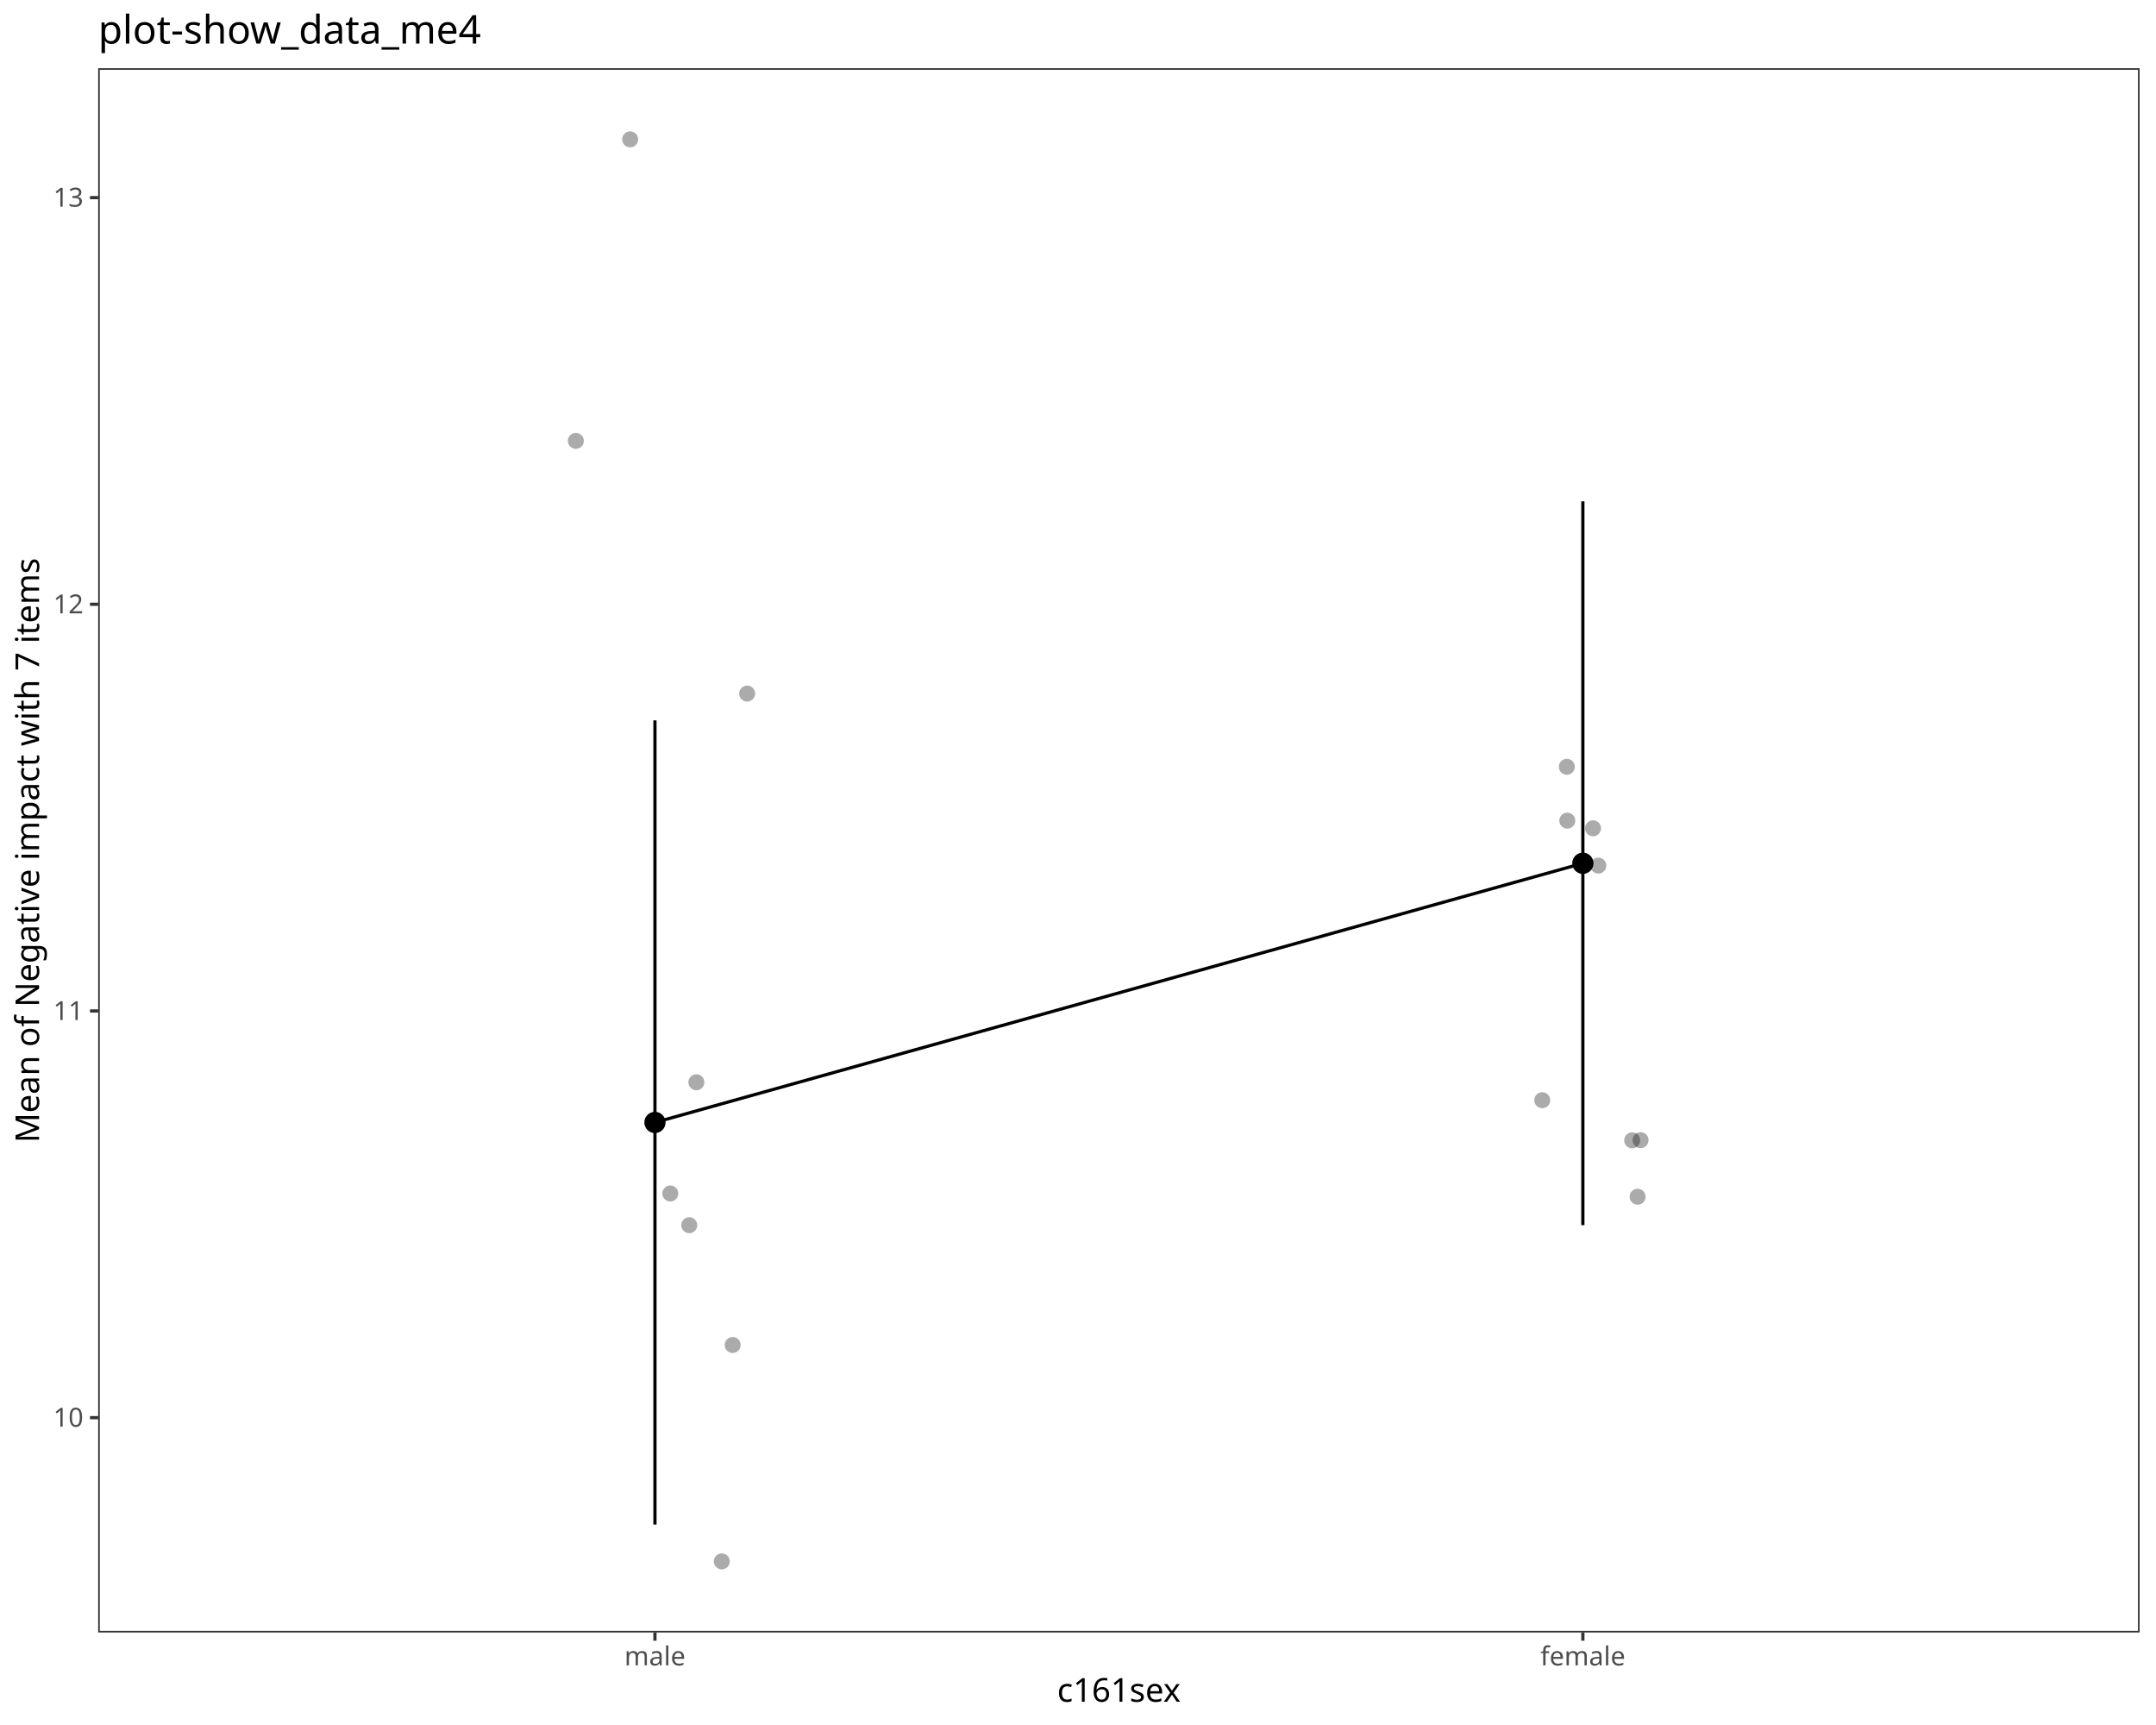
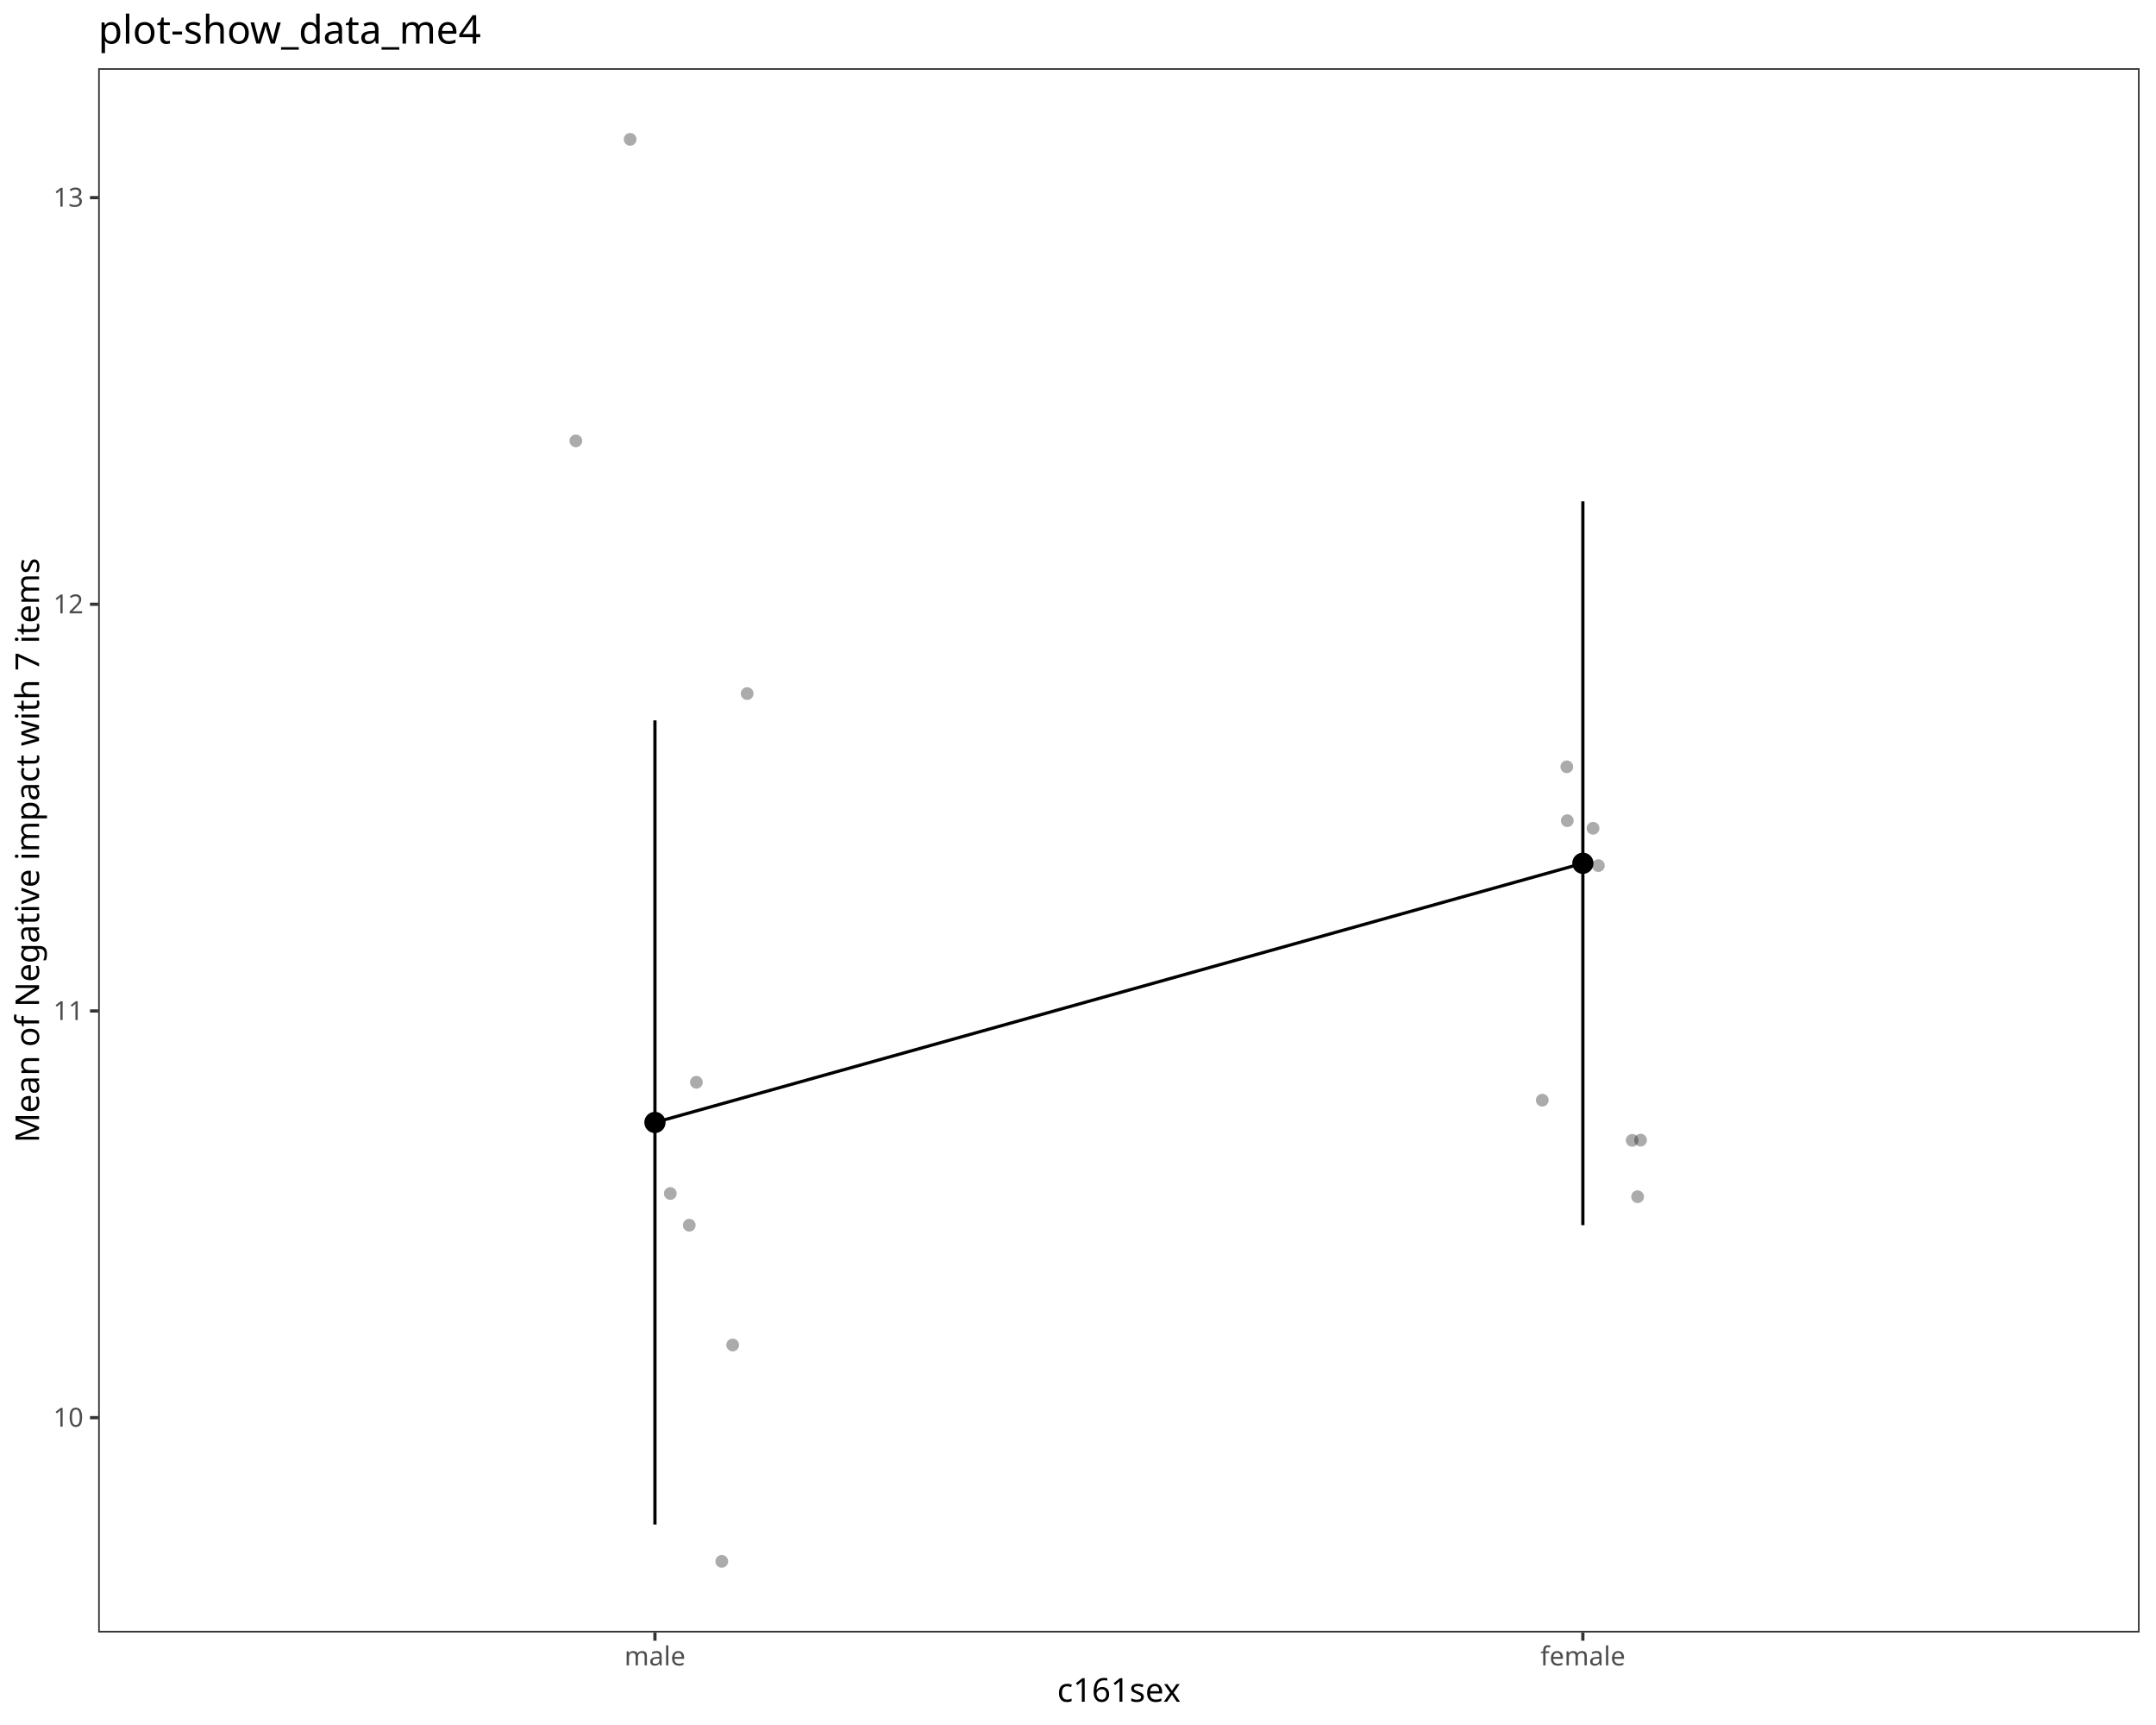
<svg xmlns="http://www.w3.org/2000/svg" class="svglite" data-engine-version="2.0" width="720.00pt" height="576.00pt" viewBox="0 0 720.00 576.00">
  <defs>
    <style type="text/css">
    .svglite line, .svglite polyline, .svglite polygon, .svglite path, .svglite rect, .svglite circle {
      fill: none;
      stroke: #000000;
      stroke-linecap: round;
      stroke-linejoin: round;
      stroke-miterlimit: 10.00;
    }
  </style>
  </defs>
  <rect width="100%" height="100%" style="stroke: none; fill: #FFFFFF;" />
  <defs>
    <clipPath id="cpMC4wMHw3MjAuMDB8MC4wMHw1NzYuMDA=">
      <rect x="0.00" y="0.00" width="720.00" height="576.00" />
    </clipPath>
  </defs>
  <g clip-path="url(#cpMC4wMHw3MjAuMDB8MC4wMHw1NzYuMDA=)">
    <rect x="0.00" y="0.00" width="720.00" height="576.00" style="stroke-width: 1.07; stroke: #FFFFFF; fill: #FFFFFF;" />
  </g>
  <defs>
    <clipPath id="cpMzIuNzl8NzE0LjUyfDIyLjc4fDU0NS4xMQ==">
      <rect x="32.79" y="22.78" width="681.73" height="522.33" />
    </clipPath>
  </defs>
  <g clip-path="url(#cpMzIuNzl8NzE0LjUyfDIyLjc4fDU0NS4xMQ==)">
    <rect x="32.79" y="22.78" width="681.73" height="522.33" style="stroke-width: 1.07; stroke: none; fill: #FFFFFF;" />
-     <circle cx="223.85" cy="398.52" r="2.67" style="stroke-width: 0.00; stroke: none; fill: #000000; fill-opacity: 0.33;" />
-     <circle cx="523.24" cy="256.04" r="2.67" style="stroke-width: 0.00; stroke: none; fill: #000000; fill-opacity: 0.33;" />
-     <circle cx="232.56" cy="361.38" r="2.67" style="stroke-width: 0.00; stroke: none; fill: #000000; fill-opacity: 0.33;" />
-     <circle cx="533.77" cy="289.04" r="2.67" style="stroke-width: 0.00; stroke: none; fill: #000000; fill-opacity: 0.33;" />
-     <circle cx="192.31" cy="147.21" r="2.67" style="stroke-width: 0.00; stroke: none; fill: #000000; fill-opacity: 0.33;" />
-     <circle cx="515.04" cy="367.37" r="2.67" style="stroke-width: 0.00; stroke: none; fill: #000000; fill-opacity: 0.33;" />
-     <circle cx="230.18" cy="409.11" r="2.67" style="stroke-width: 0.00; stroke: none; fill: #000000; fill-opacity: 0.33;" />
-     <circle cx="532.00" cy="276.57" r="2.67" style="stroke-width: 0.00; stroke: none; fill: #000000; fill-opacity: 0.33;" />
-     <circle cx="249.51" cy="231.60" r="2.67" style="stroke-width: 0.00; stroke: none; fill: #000000; fill-opacity: 0.33;" />
-     <circle cx="547.87" cy="380.71" r="2.67" style="stroke-width: 0.00; stroke: none; fill: #000000; fill-opacity: 0.33;" />
-     <circle cx="241.04" cy="521.37" r="2.67" style="stroke-width: 0.00; stroke: none; fill: #000000; fill-opacity: 0.33;" />
-     <circle cx="545.07" cy="380.78" r="2.67" style="stroke-width: 0.00; stroke: none; fill: #000000; fill-opacity: 0.33;" />
-     <circle cx="210.44" cy="46.53" r="2.67" style="stroke-width: 0.00; stroke: none; fill: #000000; fill-opacity: 0.33;" />
-     <circle cx="546.88" cy="399.60" r="2.67" style="stroke-width: 0.00; stroke: none; fill: #000000; fill-opacity: 0.33;" />
-     <circle cx="244.68" cy="449.11" r="2.67" style="stroke-width: 0.00; stroke: none; fill: #000000; fill-opacity: 0.33;" />
-     <circle cx="523.40" cy="274.03" r="2.67" style="stroke-width: 0.00; stroke: none; fill: #000000; fill-opacity: 0.33;" />
+     <circle cx="223.85" cy="398.52" r="2.13" style="stroke-width: 0.00; stroke: none; fill: #000000; fill-opacity: 0.33;" />
+     <circle cx="523.24" cy="256.04" r="2.13" style="stroke-width: 0.00; stroke: none; fill: #000000; fill-opacity: 0.33;" />
+     <circle cx="232.56" cy="361.38" r="2.13" style="stroke-width: 0.00; stroke: none; fill: #000000; fill-opacity: 0.33;" />
+     <circle cx="533.77" cy="289.04" r="2.13" style="stroke-width: 0.00; stroke: none; fill: #000000; fill-opacity: 0.33;" />
+     <circle cx="192.31" cy="147.21" r="2.13" style="stroke-width: 0.00; stroke: none; fill: #000000; fill-opacity: 0.33;" />
+     <circle cx="515.04" cy="367.37" r="2.13" style="stroke-width: 0.00; stroke: none; fill: #000000; fill-opacity: 0.33;" />
+     <circle cx="230.18" cy="409.11" r="2.13" style="stroke-width: 0.00; stroke: none; fill: #000000; fill-opacity: 0.33;" />
+     <circle cx="532.00" cy="276.57" r="2.13" style="stroke-width: 0.00; stroke: none; fill: #000000; fill-opacity: 0.33;" />
+     <circle cx="249.51" cy="231.60" r="2.13" style="stroke-width: 0.00; stroke: none; fill: #000000; fill-opacity: 0.33;" />
+     <circle cx="547.87" cy="380.71" r="2.13" style="stroke-width: 0.00; stroke: none; fill: #000000; fill-opacity: 0.33;" />
+     <circle cx="241.04" cy="521.37" r="2.13" style="stroke-width: 0.00; stroke: none; fill: #000000; fill-opacity: 0.33;" />
+     <circle cx="545.07" cy="380.78" r="2.13" style="stroke-width: 0.00; stroke: none; fill: #000000; fill-opacity: 0.33;" />
+     <circle cx="210.44" cy="46.53" r="2.13" style="stroke-width: 0.00; stroke: none; fill: #000000; fill-opacity: 0.33;" />
+     <circle cx="546.88" cy="399.60" r="2.13" style="stroke-width: 0.00; stroke: none; fill: #000000; fill-opacity: 0.33;" />
+     <circle cx="244.68" cy="449.11" r="2.13" style="stroke-width: 0.00; stroke: none; fill: #000000; fill-opacity: 0.33;" />
+     <circle cx="523.40" cy="274.03" r="2.13" style="stroke-width: 0.00; stroke: none; fill: #000000; fill-opacity: 0.33;" />
    <polyline points="218.72,374.80 528.60,288.26 " style="stroke-width: 1.07; stroke-linecap: butt;" />
    <line x1="218.72" y1="509.06" x2="218.72" y2="240.54" style="stroke-width: 1.07; stroke-linecap: butt;" />
    <line x1="528.60" y1="409.10" x2="528.60" y2="167.41" style="stroke-width: 1.07; stroke-linecap: butt;" />
    <circle cx="218.72" cy="374.80" r="2.84" style="stroke-width: 1.42; fill: #000000;" />
    <circle cx="528.60" cy="288.26" r="2.84" style="stroke-width: 1.42; fill: #000000;" />
    <rect x="32.79" y="22.78" width="681.73" height="522.33" style="stroke-width: 1.07; stroke: #333333;" />
  </g>
  <g clip-path="url(#cpMC4wMHw3MjAuMDB8MC4wMHw1NzYuMDA=)">
    <text x="27.86" y="476.40" text-anchor="end" style="font-size: 8.80px; fill: #4D4D4D; font-family: sans;" textLength="9.79px" lengthAdjust="spacingAndGlyphs">10</text>
    <text x="27.86" y="340.61" text-anchor="end" style="font-size: 8.80px; fill: #4D4D4D; font-family: sans;" textLength="9.79px" lengthAdjust="spacingAndGlyphs">11</text>
    <text x="27.86" y="204.81" text-anchor="end" style="font-size: 8.80px; fill: #4D4D4D; font-family: sans;" textLength="9.79px" lengthAdjust="spacingAndGlyphs">12</text>
    <text x="27.86" y="69.01" text-anchor="end" style="font-size: 8.80px; fill: #4D4D4D; font-family: sans;" textLength="9.79px" lengthAdjust="spacingAndGlyphs">13</text>
    <polyline points="30.05,473.38 32.79,473.38 " style="stroke-width: 1.07; stroke: #333333; stroke-linecap: butt;" />
    <polyline points="30.05,337.58 32.79,337.58 " style="stroke-width: 1.07; stroke: #333333; stroke-linecap: butt;" />
    <polyline points="30.05,201.78 32.79,201.78 " style="stroke-width: 1.07; stroke: #333333; stroke-linecap: butt;" />
    <polyline points="30.05,65.99 32.79,65.99 " style="stroke-width: 1.07; stroke: #333333; stroke-linecap: butt;" />
    <polyline points="218.72,547.85 218.72,545.11 " style="stroke-width: 1.07; stroke: #333333; stroke-linecap: butt;" />
    <polyline points="528.60,547.85 528.60,545.11 " style="stroke-width: 1.07; stroke: #333333; stroke-linecap: butt;" />
    <text x="218.72" y="556.10" text-anchor="middle" style="font-size: 8.80px; fill: #4D4D4D; font-family: sans;" textLength="19.08px" lengthAdjust="spacingAndGlyphs">male</text>
    <text x="528.60" y="556.10" text-anchor="middle" style="font-size: 8.80px; fill: #4D4D4D; font-family: sans;" textLength="26.42px" lengthAdjust="spacingAndGlyphs">female</text>
    <text x="373.66" y="568.24" text-anchor="middle" style="font-size: 11.00px; font-family: sans;" textLength="40.99px" lengthAdjust="spacingAndGlyphs">c161sex</text>
    <text transform="translate(13.05,283.95) rotate(-90)" text-anchor="middle" style="font-size: 11.00px; font-family: sans;" textLength="182.83px" lengthAdjust="spacingAndGlyphs">Mean of Negative impact with 7 items</text>
    <text x="32.79" y="14.56" style="font-size: 13.20px; font-family: sans;" textLength="122.56px" lengthAdjust="spacingAndGlyphs">plot-show_data_me4</text>
  </g>
</svg>
